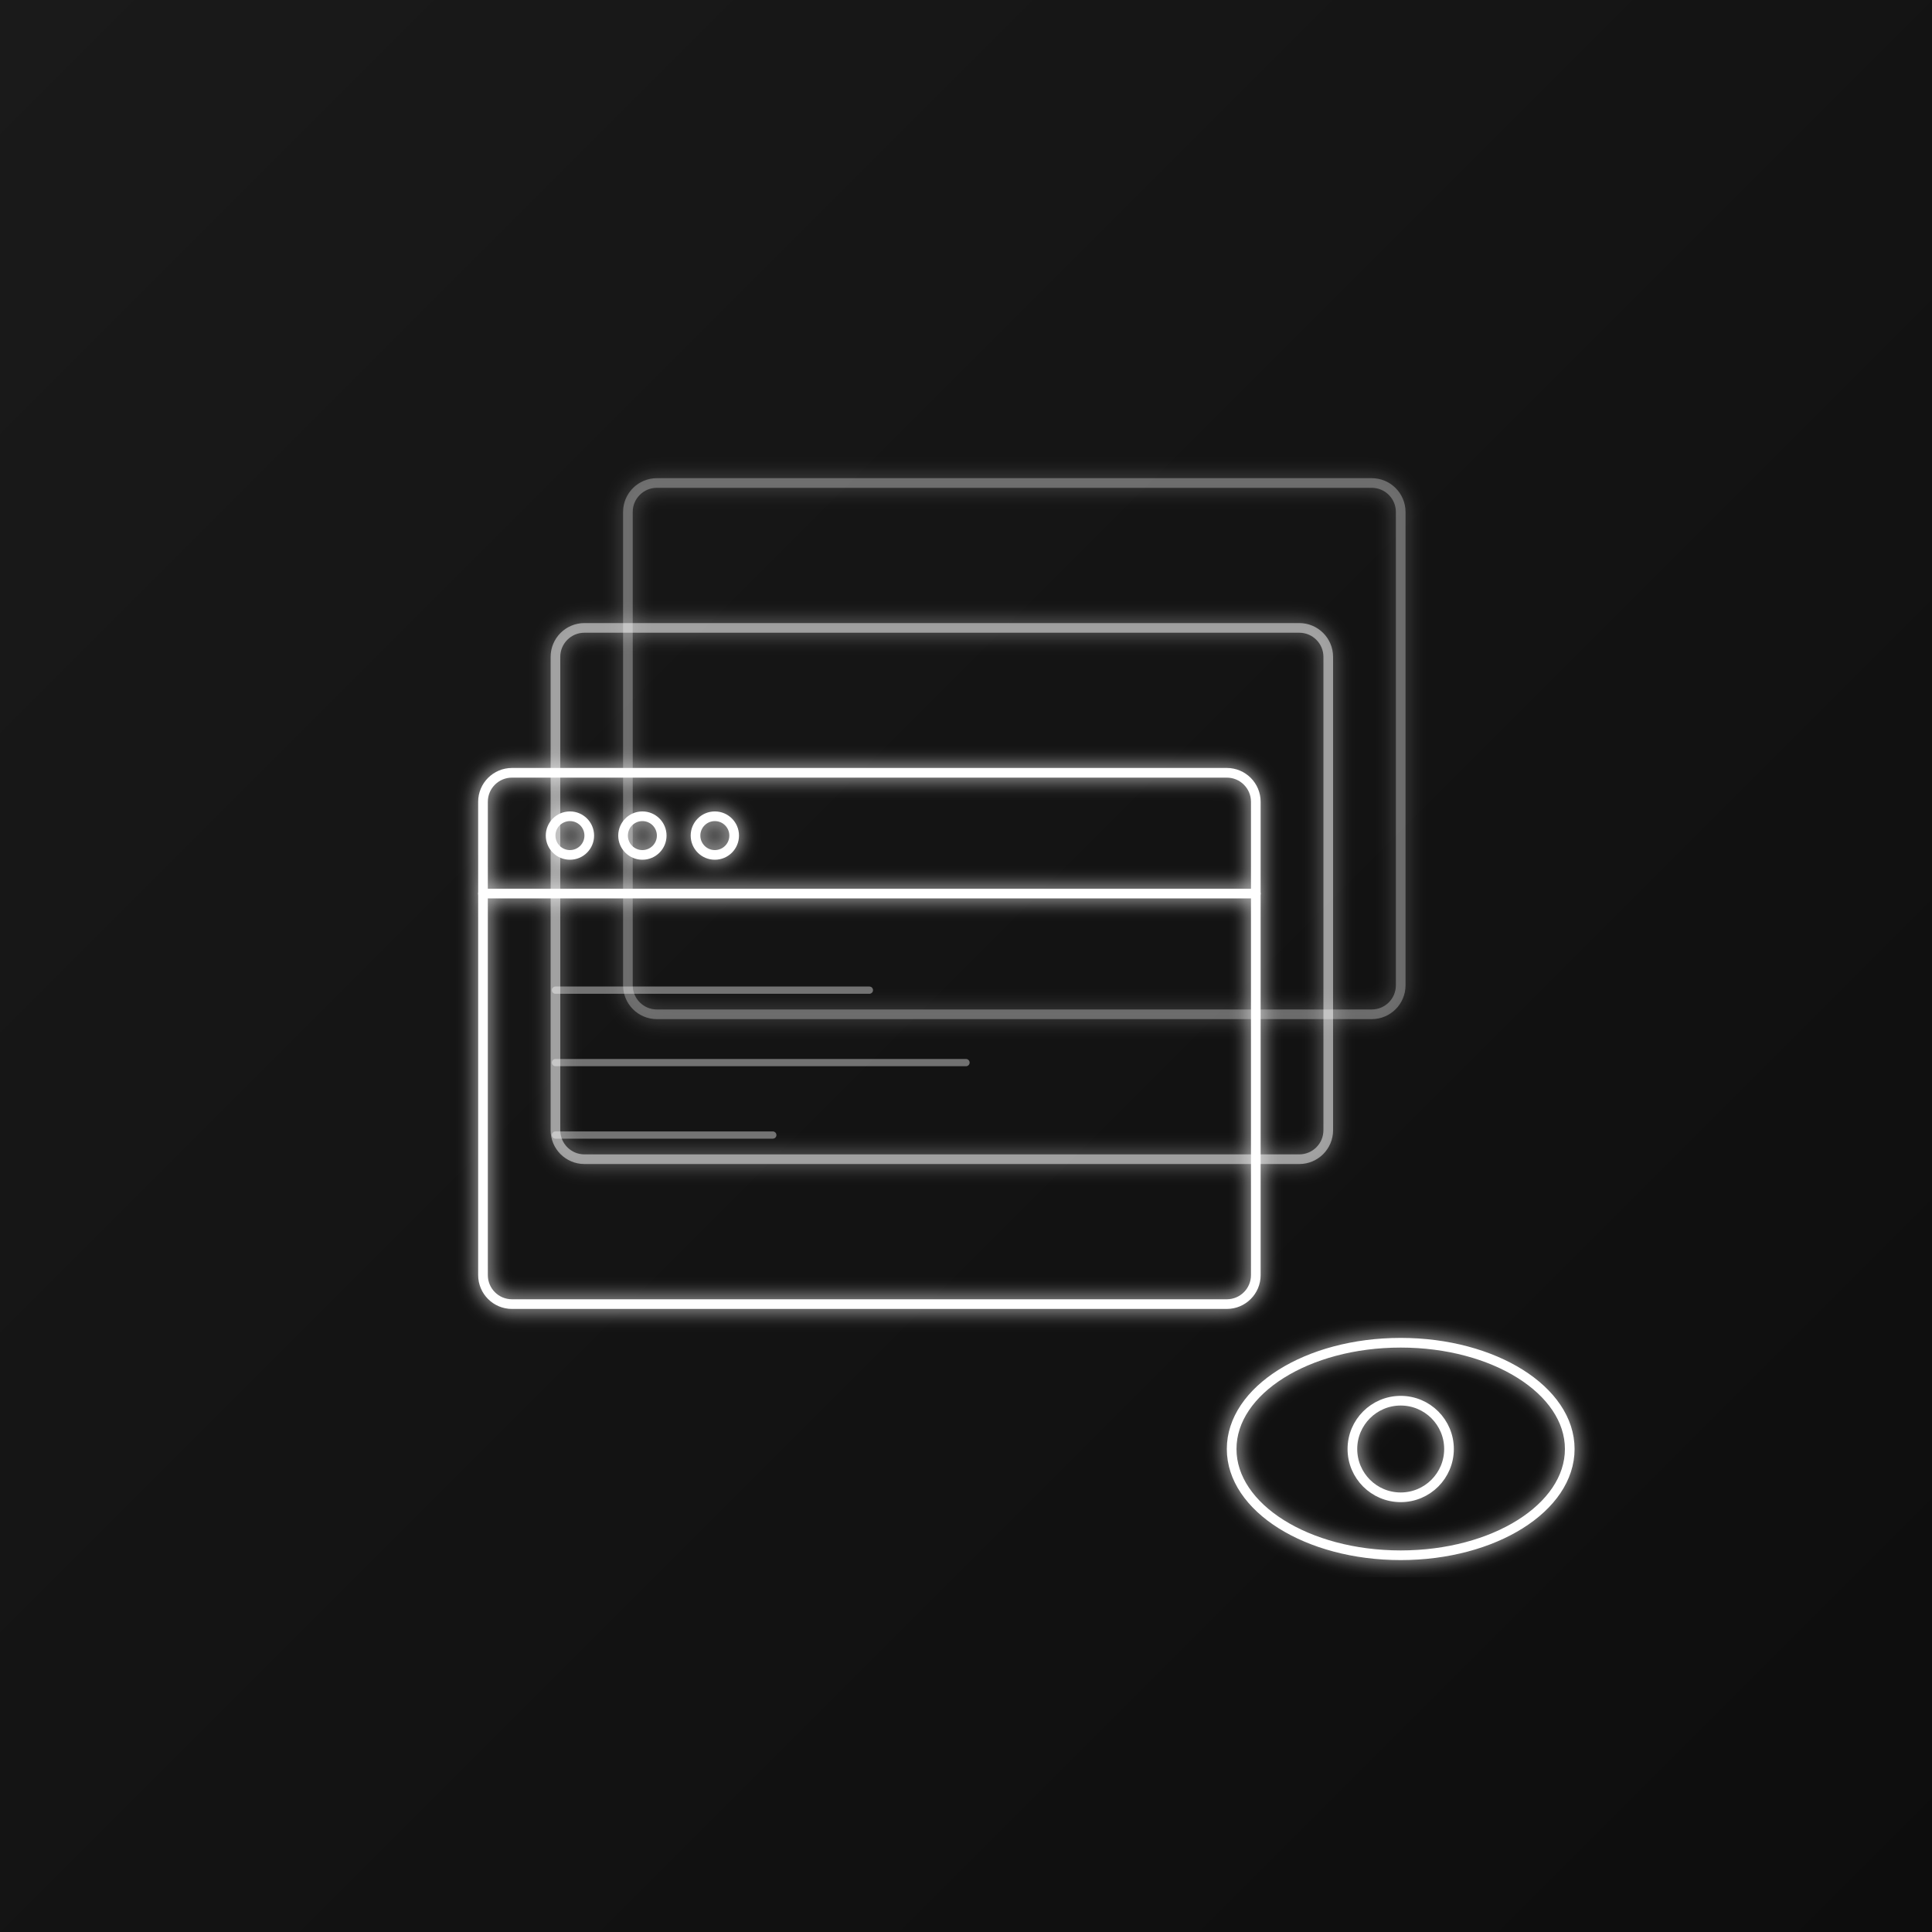
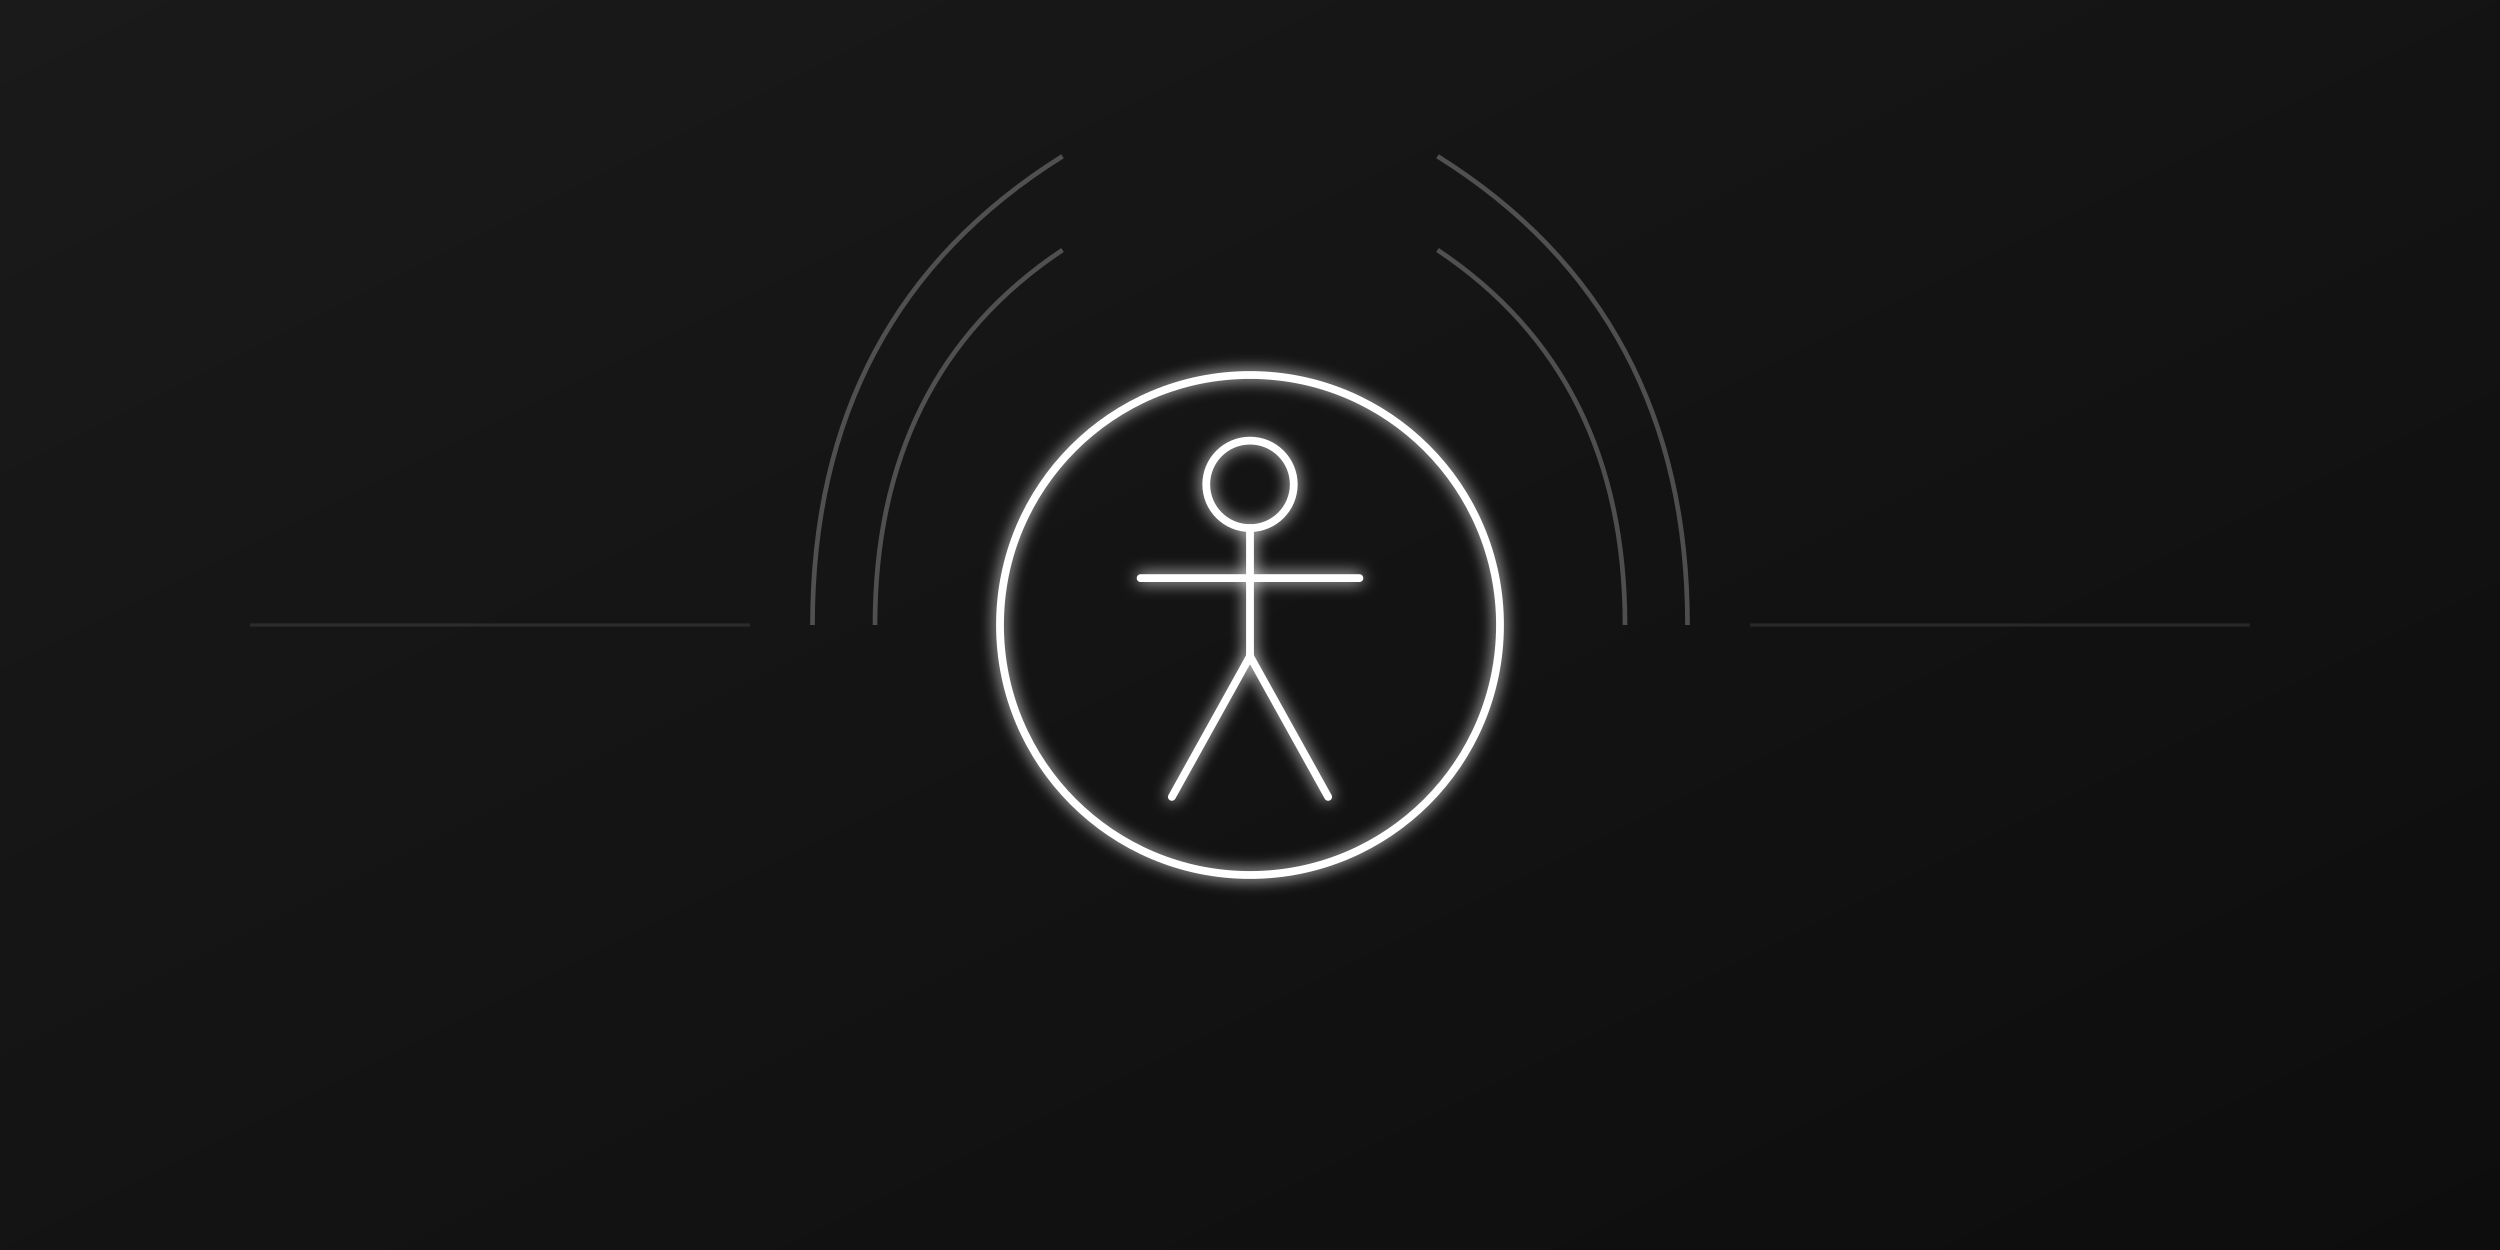
- <svg xmlns="http://www.w3.org/2000/svg" viewBox="0 0 400 400">
+ <svg xmlns="http://www.w3.org/2000/svg" viewBox="0 0 800 400">
  <defs>
    <linearGradient id="bgGrad" x1="0%" y1="0%" x2="100%" y2="100%">
      <stop offset="0%" style="stop-color:#1a1a1a" />
      <stop offset="100%" style="stop-color:#0d0d0d" />
    </linearGradient>
    <filter id="glow">
-       <feGaussianBlur stdDeviation="2" result="coloredBlur" />
+       <feGaussianBlur stdDeviation="2.5" result="coloredBlur" />
      <feMerge>
        <feMergeNode in="coloredBlur" />
        <feMergeNode in="SourceGraphic" />
      </feMerge>
    </filter>
  </defs>
-   <rect width="400" height="400" fill="url(#bgGrad)" />
-   <g filter="url(#glow)" stroke="#ffffff" stroke-width="2" fill="none" stroke-linecap="round" stroke-linejoin="round">
-     <rect x="130" y="100" width="160" height="110" rx="6" opacity="0.3" />
-     <rect x="115" y="130" width="160" height="110" rx="6" opacity="0.5" />
-     <rect x="100" y="160" width="160" height="110" rx="6" />
-     <line x1="100" y1="185" x2="260" y2="185" />
-     <circle cx="118" cy="173" r="4" />
-     <circle cx="133" cy="173" r="4" />
-     <circle cx="148" cy="173" r="4" />
+   <rect width="800" height="400" fill="url(#bgGrad)" />
+   <g filter="url(#glow)" stroke="#ffffff" stroke-width="2.5" fill="none" stroke-linecap="round" stroke-linejoin="round" transform="translate(400, 200)">
+     <circle cx="0" cy="0" r="80" />
+     <circle cx="0" cy="-45" r="14" />
+     <line x1="0" y1="-31" x2="0" y2="10" />
+     <line x1="-35" y1="-15" x2="35" y2="-15" />
+     <line x1="0" y1="10" x2="-25" y2="55" />
+     <line x1="0" y1="10" x2="25" y2="55" />
  </g>
-   <g stroke="#ffffff" stroke-width="1.5" stroke-linecap="round" opacity="0.4">
-     <line x1="115" y1="205" x2="180" y2="205" />
-     <line x1="115" y1="220" x2="200" y2="220" />
-     <line x1="115" y1="235" x2="160" y2="235" />
+   <g stroke="#ffffff" stroke-width="1.5" fill="none" opacity="0.25">
+     <path d="M280 200 Q280 120 340 80" />
+     <path d="M260 200 Q260 100 340 50" />
+     <path d="M520 200 Q520 120 460 80" />
+     <path d="M540 200 Q540 100 460 50" />
  </g>
-   <g filter="url(#glow)" stroke="#ffffff" stroke-width="2" fill="none" stroke-linecap="round" stroke-linejoin="round">
-     <ellipse cx="290" cy="300" rx="35" ry="22" />
-     <circle cx="290" cy="300" r="10" />
+   <g stroke="#ffffff" stroke-width="1" opacity="0.1">
+     <line x1="80" y1="200" x2="240" y2="200" />
+     <line x1="560" y1="200" x2="720" y2="200" />
  </g>
</svg>
